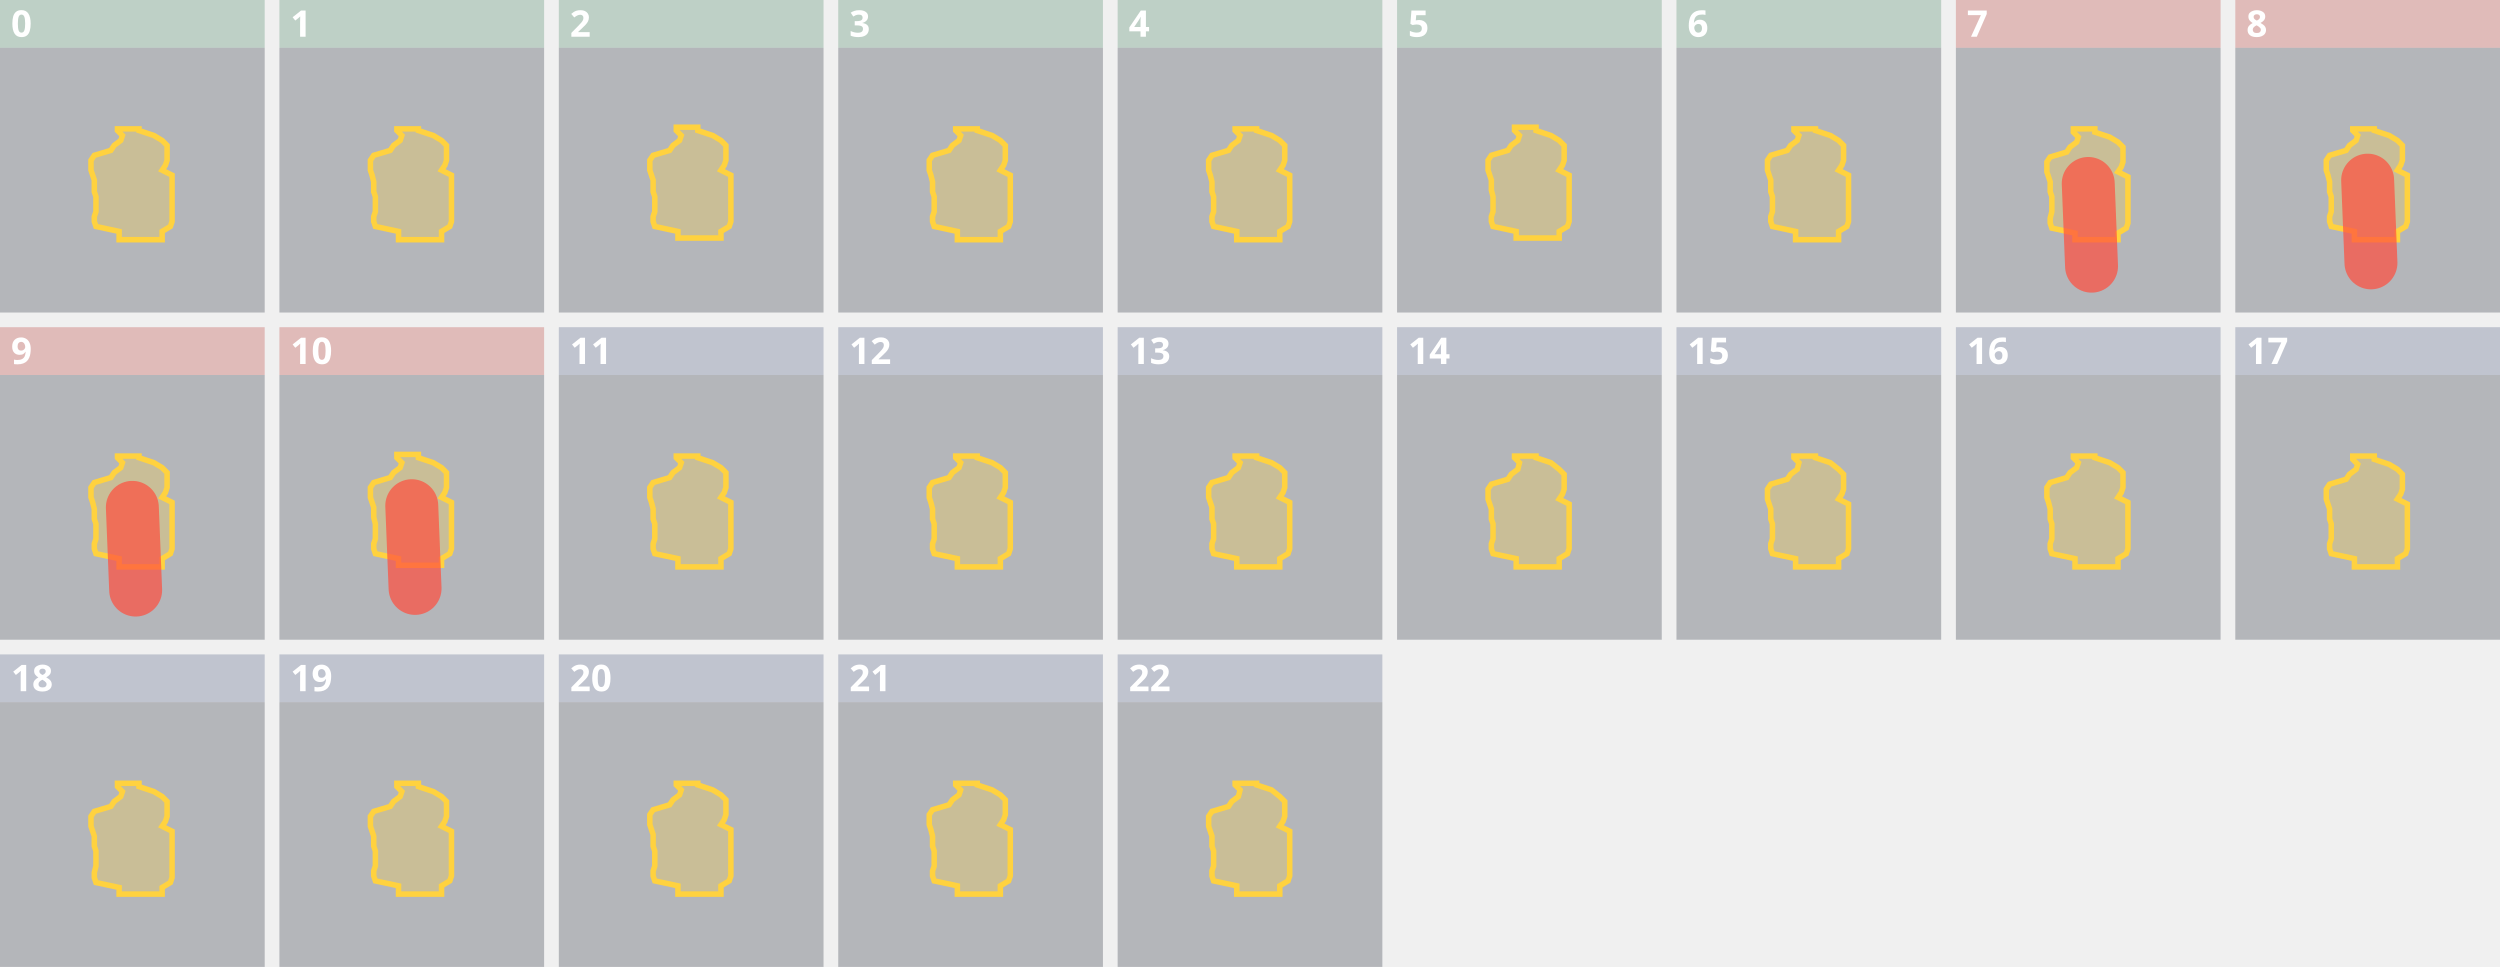
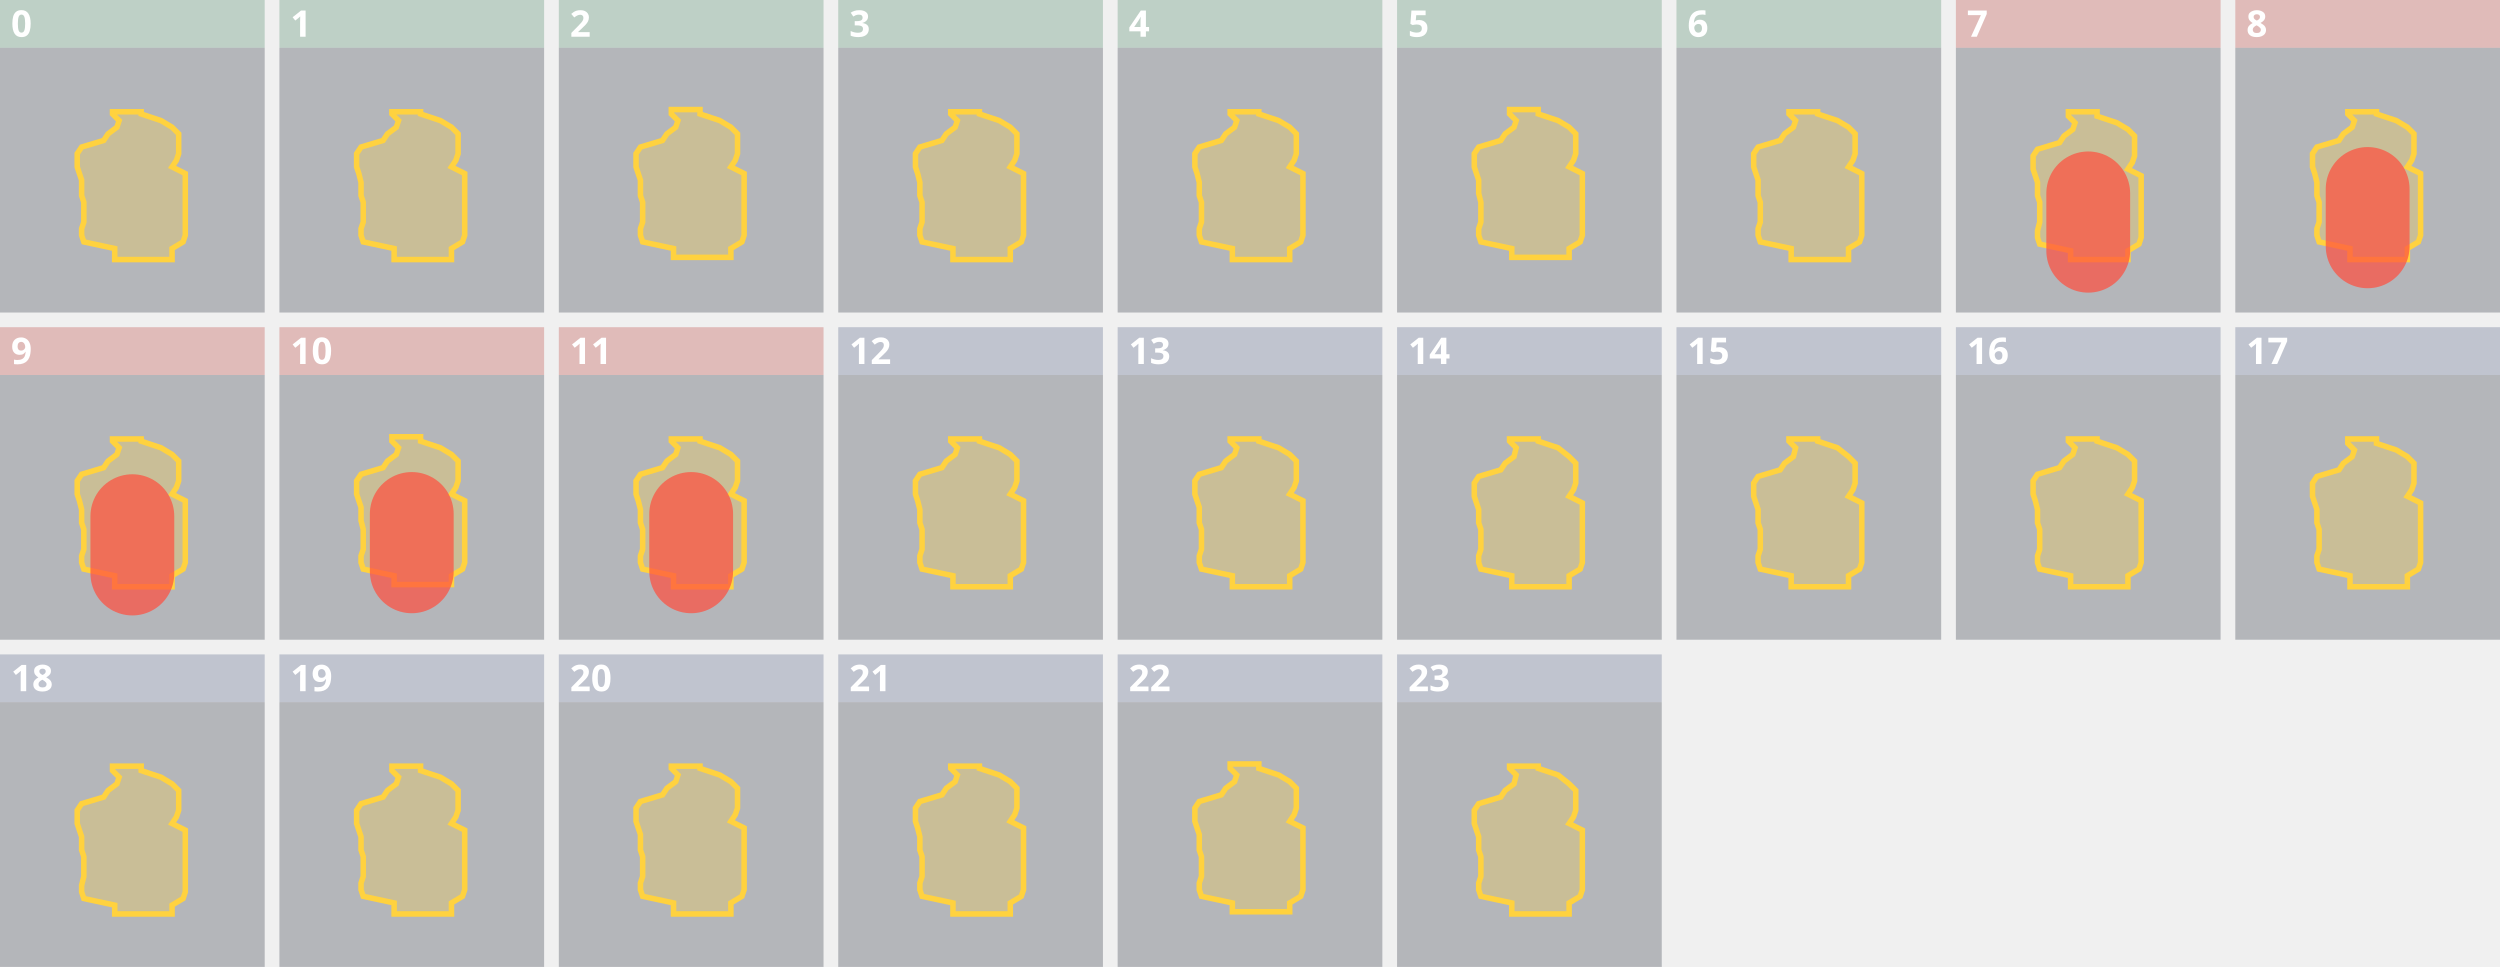
<svg xmlns="http://www.w3.org/2000/svg" viewBox="0 0 680 263" width="680" height="263">
-   <style>text{font:bold 10px sans-serif;fill:#ffffff}.k{fill:#1b2230}.g{stroke:#8a96aa;stroke-width:2.22}use{stroke-width:3.33;fill-opacity:.28}.u{stroke:#ffd23f;fill:#ffd23f}.v{stroke:#4ade80;fill:#4ade80;fill-opacity:.6}.a{stroke:#e879f9;fill:#e879f9}.o{stroke:#22d3ee;fill:#22d3ee;fill-opacity:.5}.H{color:#ff4d3d;fill:#ff4d3d;opacity:.7}.G{color:#3b9cff;fill:#3b9cff;opacity:.75}.S{color:#ffa630;fill:#ffa630;opacity:.75}.T{color:#ffa630;fill:none;stroke:#ffa630;stroke-width:4.44;stroke-dasharray:8.9}.P{color:#c49bff;fill:none;stroke:#c49bff;stroke-width:2.22;stroke-dasharray:6.7}</style>
+   <style>text{font:bold 10px sans-serif;fill:#ffffff}.k{fill:#1b2230}.g{stroke:#8a96aa;stroke-width:1.67}use{stroke-width:2.50;fill-opacity:.28}.u{stroke:#ffd23f;fill:#ffd23f}.v{stroke:#4ade80;fill:#4ade80;fill-opacity:.6}.a{stroke:#e879f9;fill:#e879f9}.o{stroke:#22d3ee;fill:#22d3ee;fill-opacity:.5}.H{color:#ff4d3d;fill:#ff4d3d;opacity:.7}.G{color:#3b9cff;fill:#3b9cff;opacity:.75}.S{color:#ffa630;fill:#ffa630;opacity:.75}.T{color:#ffa630;fill:none;stroke:#ffa630;stroke-width:3.33;stroke-dasharray:6.7}.P{color:#c49bff;fill:none;stroke:#c49bff;stroke-width:1.67;stroke-dasharray:5.0}</style>
  <defs>
    <path id="b0" d="M-9 -31L4 -31L4 -30L13 -27L18 -24L21 -21L21 -18L21 -15L21 -12L20 -9L18 -6L24 -3L24 0L24 4L24 7L24 10L24 13L24 16L24 19L24 22L24 25L23 28L18 31L18 34L18 36L-8 36L-8 34L-8 31L-22 28L-23 25L-23 22L-22 19L-22 16L-22 13L-22 10L-23 7L-23 4L-23 0L-24 -3L-25 -6L-25 -9L-25 -12L-23 -15L-13 -18L-11 -21L-7 -24L-6 -27L-9 -30Z" />
    <path id="b1" d="M-9 -31L4 -31L4 -30L13 -27L18 -24L21 -21L21 -18L21 -15L21 -12L20 -9L18 -6L24 -3L24 1L24 4L24 7L24 10L24 13L24 16L24 19L24 22L24 25L23 28L18 31L18 34L18 36L-8 36L-8 34L-8 31L-22 28L-23 25L-23 22L-22 19L-22 16L-22 13L-22 10L-23 7L-23 4L-23 1L-24 -3L-25 -6L-25 -9L-25 -12L-23 -15L-13 -18L-11 -21L-7 -24L-6 -27L-9 -30Z" />
    <path id="b2" d="M-9 -32L4 -32L4 -30L13 -27L18 -24L21 -21L21 -18L21 -15L21 -12L20 -9L18 -6L24 -3L24 0L24 4L24 7L24 10L24 13L24 16L24 19L24 22L24 25L23 28L18 31L18 34L18 35L-8 35L-8 34L-8 31L-22 28L-23 25L-23 22L-22 19L-22 16L-22 13L-22 10L-23 7L-23 4L-23 0L-24 -3L-25 -6L-25 -9L-25 -12L-23 -15L-13 -18L-11 -21L-7 -24L-6 -27L-9 -30Z" />
    <path id="b3" d="M-9 -32L4 -32L4 -30L13 -27L18 -24L21 -21L21 -18L21 -15L21 -12L20 -9L18 -6L24 -3L24 0L24 3L24 6L24 10L24 13L24 16L24 19L24 22L24 25L23 28L18 31L18 34L18 35L-8 35L-8 34L-8 31L-22 28L-23 25L-23 22L-22 19L-22 16L-22 13L-22 10L-23 6L-23 3L-23 0L-24 -3L-25 -6L-25 -9L-25 -12L-23 -15L-13 -18L-11 -21L-7 -24L-6 -27L-9 -30Z" />
    <path id="b4" d="M-9 -31L4 -31L4 -29L13 -26L18 -23L21 -20L21 -17L21 -14L21 -11L20 -8L18 -5L24 -2L24 1L24 4L24 7L24 10L24 13L24 16L24 19L24 23L24 26L23 29L18 32L18 35L18 36L-8 36L-8 35L-8 32L-22 29L-23 26L-23 23L-22 19L-22 16L-22 13L-22 10L-23 7L-23 4L-23 1L-24 -2L-25 -5L-25 -8L-25 -11L-23 -14L-13 -17L-11 -20L-7 -23L-6 -26L-9 -29Z" />
    <path id="b5" d="M-9 -31L4 -31L4 -30L13 -27L18 -23L21 -20L21 -17L21 -14L21 -11L20 -8L18 -5L24 -2L24 1L24 4L24 7L24 10L24 13L24 16L24 19L24 22L24 25L23 28L18 31L18 34L18 36L-8 36L-8 34L-8 31L-22 28L-23 25L-23 22L-22 19L-22 16L-22 13L-22 10L-23 7L-23 4L-23 1L-24 -2L-25 -5L-25 -8L-25 -11L-23 -14L-13 -17L-11 -20L-7 -23L-6 -27L-9 -30Z" />
    <path id="b6" d="M-9 -31L4 -31L4 -29L13 -26L18 -23L21 -20L21 -17L21 -14L21 -11L20 -8L18 -5L24 -2L24 1L24 4L24 7L24 10L24 13L24 16L24 19L24 22L24 25L23 28L18 31L18 35L18 36L-8 36L-8 35L-8 31L-22 28L-23 25L-23 22L-22 19L-22 16L-22 13L-22 10L-23 7L-23 4L-23 1L-24 -2L-25 -5L-25 -8L-25 -11L-23 -14L-13 -17L-11 -20L-7 -23L-6 -26L-9 -29Z" />
-     <rect id="K" x="-80" y="-80" width="160" height="160" class="k" />
+     <rect id="K" x="-60" y="-60" width="120" height="120" class="k" />
    <rect id="Ls" width="72" height="13" fill="#3f7d5a" />
    <rect id="La" width="72" height="13" fill="#b8332b" />
    <rect id="Le" width="72" height="13" fill="#46557a" />
  </defs>
  <use href="#Ls" x="0" y="0" />
  <text x="3" y="10">0</text>
-   <svg x="0" y="13" width="72" height="72" viewBox="-80 -80 160 160">
+   <svg x="0" y="13" width="72" height="72" viewBox="-60 -60 120 120">
    <use href="#K" />
    <use href="#b0" class="u" />
  </svg>
  <use href="#Ls" x="76" y="0" />
  <text x="79" y="10">1</text>
-   <svg x="76" y="13" width="72" height="72" viewBox="-80 -80 160 160">
+   <svg x="76" y="13" width="72" height="72" viewBox="-60 -60 120 120">
    <use href="#K" />
    <use href="#b1" class="u" />
  </svg>
  <use href="#Ls" x="152" y="0" />
  <text x="155" y="10">2</text>
-   <svg x="152" y="13" width="72" height="72" viewBox="-80 -80 160 160">
+   <svg x="152" y="13" width="72" height="72" viewBox="-60 -60 120 120">
    <use href="#K" />
    <use href="#b2" class="u" />
  </svg>
  <use href="#Ls" x="228" y="0" />
  <text x="231" y="10">3</text>
-   <svg x="228" y="13" width="72" height="72" viewBox="-80 -80 160 160">
+   <svg x="228" y="13" width="72" height="72" viewBox="-60 -60 120 120">
    <use href="#K" />
    <use href="#b1" class="u" />
  </svg>
  <use href="#Ls" x="304" y="0" />
  <text x="307" y="10">4</text>
-   <svg x="304" y="13" width="72" height="72" viewBox="-80 -80 160 160">
+   <svg x="304" y="13" width="72" height="72" viewBox="-60 -60 120 120">
    <use href="#K" />
    <use href="#b1" class="u" />
  </svg>
  <use href="#Ls" x="380" y="0" />
  <text x="383" y="10">5</text>
-   <svg x="380" y="13" width="72" height="72" viewBox="-80 -80 160 160">
+   <svg x="380" y="13" width="72" height="72" viewBox="-60 -60 120 120">
    <use href="#K" />
    <use href="#b3" class="u" />
  </svg>
  <use href="#Ls" x="456" y="0" />
  <text x="459" y="10">6</text>
-   <svg x="456" y="13" width="72" height="72" viewBox="-80 -80 160 160">
+   <svg x="456" y="13" width="72" height="72" viewBox="-60 -60 120 120">
    <use href="#K" />
    <use href="#b0" class="u" />
  </svg>
  <use href="#La" x="532" y="0" />
  <text x="535" y="10">7</text>
-   <svg x="532" y="13" width="72" height="72" viewBox="-80 -80 160 160">
+   <svg x="532" y="13" width="72" height="72" viewBox="-60 -60 120 120">
    <use href="#K" />
    <use href="#b4" class="u" />
    <g class="H">
-       <line x1="0" y1="2" x2="2" y2="52" stroke="currentColor" stroke-width="32" stroke-linecap="round" />
+       <line x1="0" y1="6" x2="0" y2="32" stroke="currentColor" stroke-width="38" stroke-linecap="round" />
    </g>
  </svg>
  <use href="#La" x="608" y="0" />
  <text x="611" y="10">8</text>
-   <svg x="608" y="13" width="72" height="72" viewBox="-80 -80 160 160">
+   <svg x="608" y="13" width="72" height="72" viewBox="-60 -60 120 120">
    <use href="#K" />
    <use href="#b1" class="u" />
    <g class="H">
-       <line x1="0" y1="0" x2="2" y2="50" stroke="currentColor" stroke-width="32" stroke-linecap="round" />
+       <line x1="0" y1="4" x2="0" y2="30" stroke="currentColor" stroke-width="38" stroke-linecap="round" />
    </g>
  </svg>
  <use href="#La" x="0" y="89" />
  <text x="3" y="99">9</text>
-   <svg x="0" y="102" width="72" height="72" viewBox="-80 -80 160 160">
+   <svg x="0" y="102" width="72" height="72" viewBox="-60 -60 120 120">
    <use href="#K" />
    <use href="#b1" class="u" />
    <g class="H">
-       <line x1="0" y1="0" x2="2" y2="50" stroke="currentColor" stroke-width="32" stroke-linecap="round" />
+       <line x1="0" y1="4" x2="0" y2="30" stroke="currentColor" stroke-width="38" stroke-linecap="round" />
    </g>
  </svg>
  <use href="#La" x="76" y="89" />
  <text x="79" y="99">10</text>
-   <svg x="76" y="102" width="72" height="72" viewBox="-80 -80 160 160">
+   <svg x="76" y="102" width="72" height="72" viewBox="-60 -60 120 120">
    <use href="#K" />
    <use href="#b3" class="u" />
    <g class="H">
-       <line x1="0" y1="-1" x2="2" y2="49" stroke="currentColor" stroke-width="32" stroke-linecap="round" />
+       <line x1="0" y1="3" x2="0" y2="29" stroke="currentColor" stroke-width="38" stroke-linecap="round" />
    </g>
  </svg>
-   <use href="#Le" x="152" y="89" />
+   <use href="#La" x="152" y="89" />
  <text x="155" y="99">11</text>
-   <svg x="152" y="102" width="72" height="72" viewBox="-80 -80 160 160">
+   <svg x="152" y="102" width="72" height="72" viewBox="-60 -60 120 120">
    <use href="#K" />
    <use href="#b1" class="u" />
+     <g class="H">
+       <line x1="0" y1="3" x2="0" y2="29" stroke="currentColor" stroke-width="38" stroke-linecap="round" />
+     </g>
  </svg>
  <use href="#Le" x="228" y="89" />
  <text x="231" y="99">12</text>
-   <svg x="228" y="102" width="72" height="72" viewBox="-80 -80 160 160">
+   <svg x="228" y="102" width="72" height="72" viewBox="-60 -60 120 120">
    <use href="#K" />
    <use href="#b1" class="u" />
  </svg>
  <use href="#Le" x="304" y="89" />
  <text x="307" y="99">13</text>
-   <svg x="304" y="102" width="72" height="72" viewBox="-80 -80 160 160">
+   <svg x="304" y="102" width="72" height="72" viewBox="-60 -60 120 120">
    <use href="#K" />
    <use href="#b0" class="u" />
  </svg>
  <use href="#Le" x="380" y="89" />
  <text x="383" y="99">14</text>
-   <svg x="380" y="102" width="72" height="72" viewBox="-80 -80 160 160">
+   <svg x="380" y="102" width="72" height="72" viewBox="-60 -60 120 120">
    <use href="#K" />
    <use href="#b5" class="u" />
  </svg>
  <use href="#Le" x="456" y="89" />
  <text x="459" y="99">15</text>
-   <svg x="456" y="102" width="72" height="72" viewBox="-80 -80 160 160">
+   <svg x="456" y="102" width="72" height="72" viewBox="-60 -60 120 120">
    <use href="#K" />
    <use href="#b5" class="u" />
  </svg>
  <use href="#Le" x="532" y="89" />
  <text x="535" y="99">16</text>
-   <svg x="532" y="102" width="72" height="72" viewBox="-80 -80 160 160">
+   <svg x="532" y="102" width="72" height="72" viewBox="-60 -60 120 120">
    <use href="#K" />
    <use href="#b1" class="u" />
  </svg>
  <use href="#Le" x="608" y="89" />
  <text x="611" y="99">17</text>
-   <svg x="608" y="102" width="72" height="72" viewBox="-80 -80 160 160">
+   <svg x="608" y="102" width="72" height="72" viewBox="-60 -60 120 120">
    <use href="#K" />
    <use href="#b6" class="u" />
  </svg>
  <use href="#Le" x="0" y="178" />
  <text x="3" y="188">18</text>
-   <svg x="0" y="191" width="72" height="72" viewBox="-80 -80 160 160">
+   <svg x="0" y="191" width="72" height="72" viewBox="-60 -60 120 120">
    <use href="#K" />
    <use href="#b4" class="u" />
  </svg>
  <use href="#Le" x="76" y="178" />
  <text x="79" y="188">19</text>
-   <svg x="76" y="191" width="72" height="72" viewBox="-80 -80 160 160">
+   <svg x="76" y="191" width="72" height="72" viewBox="-60 -60 120 120">
    <use href="#K" />
    <use href="#b6" class="u" />
  </svg>
  <use href="#Le" x="152" y="178" />
  <text x="155" y="188">20</text>
-   <svg x="152" y="191" width="72" height="72" viewBox="-80 -80 160 160">
+   <svg x="152" y="191" width="72" height="72" viewBox="-60 -60 120 120">
    <use href="#K" />
    <use href="#b0" class="u" />
  </svg>
  <use href="#Le" x="228" y="178" />
  <text x="231" y="188">21</text>
-   <svg x="228" y="191" width="72" height="72" viewBox="-80 -80 160 160">
+   <svg x="228" y="191" width="72" height="72" viewBox="-60 -60 120 120">
    <use href="#K" />
    <use href="#b1" class="u" />
  </svg>
  <use href="#Le" x="304" y="178" />
  <text x="307" y="188">22</text>
-   <svg x="304" y="191" width="72" height="72" viewBox="-80 -80 160 160">
+   <svg x="304" y="191" width="72" height="72" viewBox="-60 -60 120 120">
+     <use href="#K" />
+     <use href="#b2" class="u" />
+   </svg>
+   <use href="#Le" x="380" y="178" />
+   <text x="383" y="188">23</text>
+   <svg x="380" y="191" width="72" height="72" viewBox="-60 -60 120 120">
    <use href="#K" />
    <use href="#b5" class="u" />
  </svg>
</svg>
